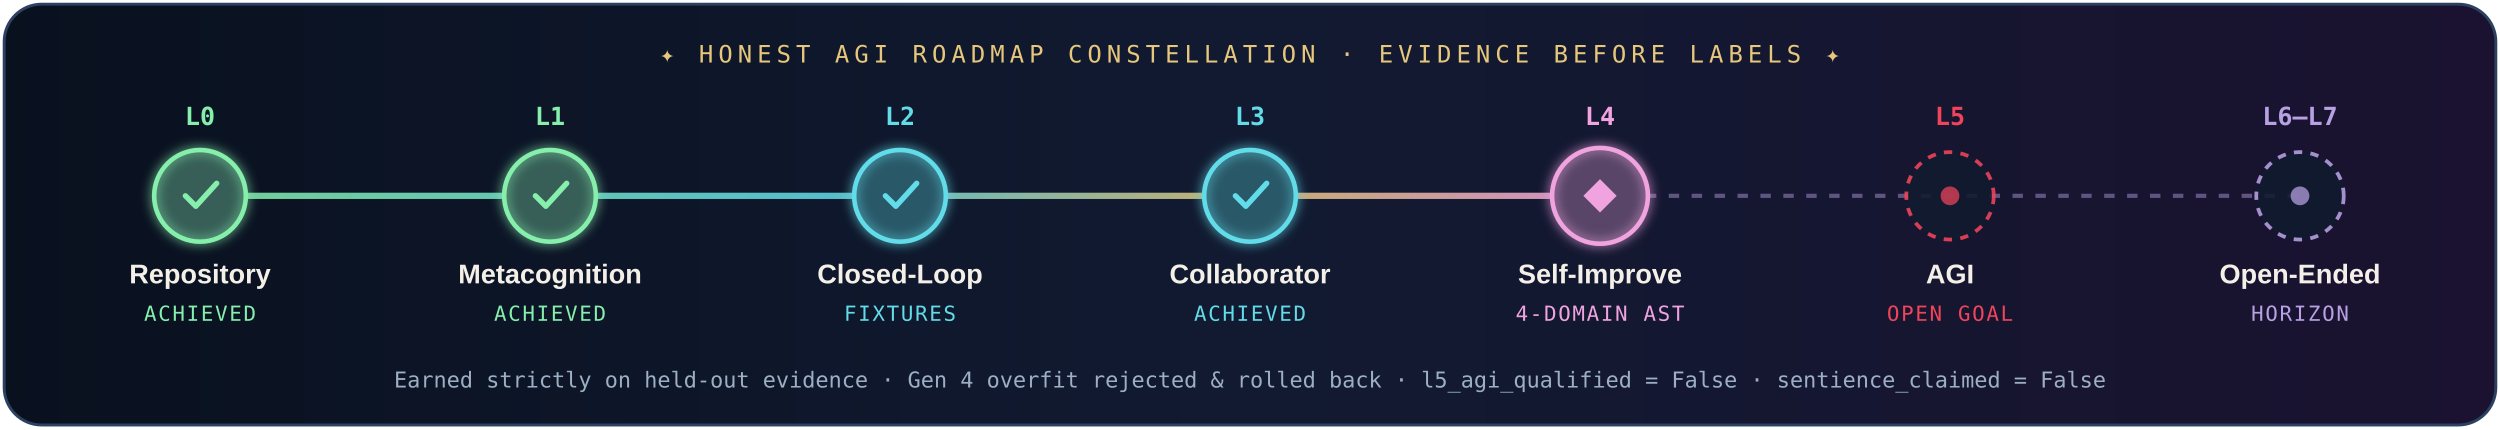
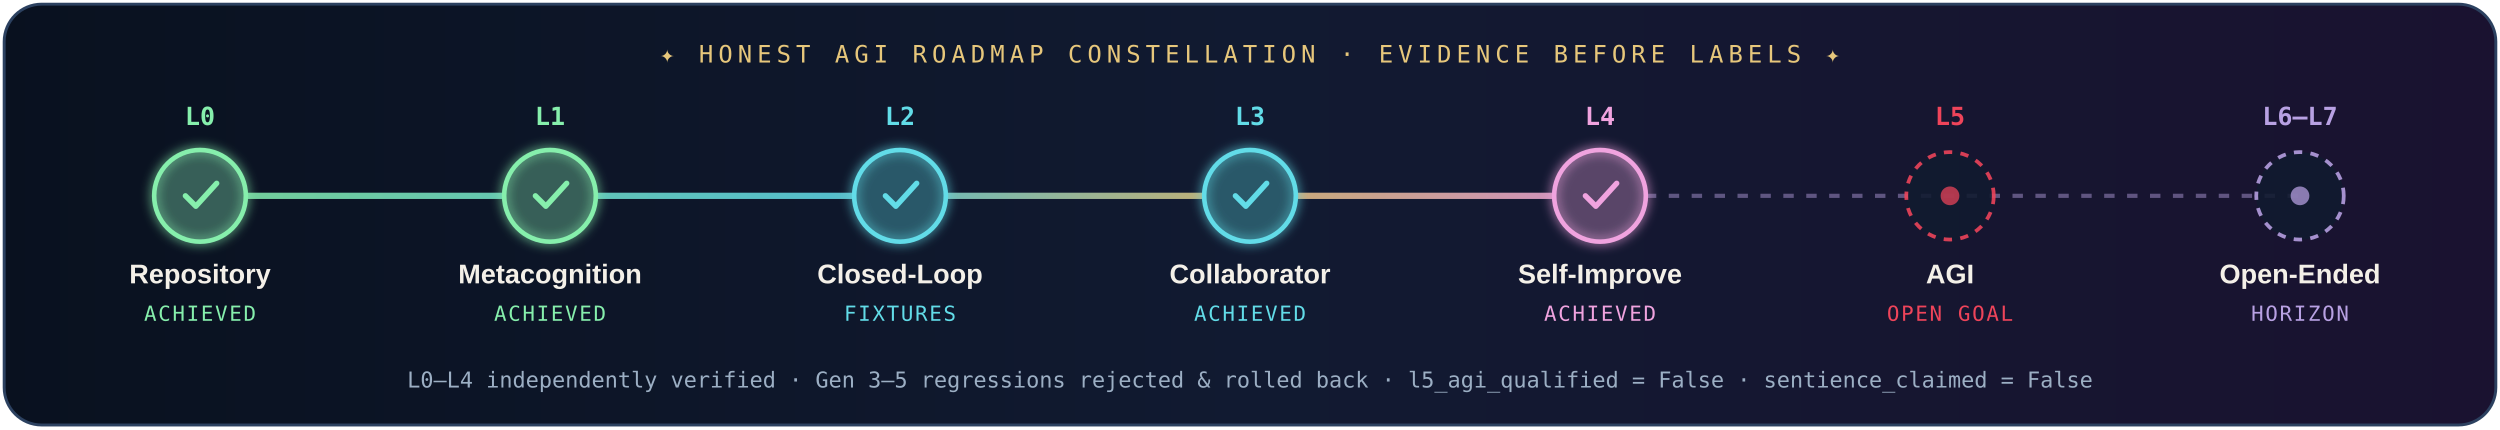
<svg xmlns="http://www.w3.org/2000/svg" viewBox="0 0 1200 206" width="1200" height="206" role="img" aria-label="Zoe Honest AGI Roadmap Progress from L0 Repository to L7 Open-Ended.">
  <defs>
    <linearGradient id="rbBg" x1="0%" y1="0%" x2="100%" y2="0%">
      <stop offset="0%" stop-color="#09111f" />
      <stop offset="50%" stop-color="#111a31" />
      <stop offset="100%" stop-color="#1a1230" />
    </linearGradient>
    <linearGradient id="trackDone" gradientUnits="userSpaceOnUse" x1="96" y1="94" x2="768" y2="94">
      <stop offset="0%" stop-color="#86efac" />
      <stop offset="45%" stop-color="#62dce8" />
      <stop offset="75%" stop-color="#e7c77b" />
      <stop offset="100%" stop-color="#f0a3df" />
    </linearGradient>
    <filter id="glow" x="-50%" y="-50%" width="200%" height="200%">
      <feGaussianBlur stdDeviation="2.6" result="b" />
      <feMerge>
        <feMergeNode in="b" />
        <feMergeNode in="SourceGraphic" />
      </feMerge>
    </filter>
  </defs>
  <rect x="2" y="2" width="1196" height="202" rx="18" fill="url(#rbBg)" stroke="#2c4160" stroke-width="1.4" />
  <text x="600" y="30" text-anchor="middle" font-family="'JetBrains Mono', 'Fira Code', ui-monospace, SFMono-Regular, Menlo, monospace" font-size="11.5" letter-spacing="2.4" fill="#e7c77b">✦  HONEST AGI ROADMAP CONSTELLATION  ·  EVIDENCE BEFORE LABELS  ✦</text>
  <line x1="96" y1="94" x2="768" y2="94" stroke="url(#trackDone)" stroke-width="3" opacity="0.85" />
  <line x1="768" y1="94" x2="1104" y2="94" stroke="#b8a1e3" stroke-width="2" stroke-dasharray="5 6" opacity="0.45" />
  <g>
    <circle cx="96" cy="94" r="22" fill="#101a2e" />
    <circle cx="96" cy="94" r="22" fill="#86efac" fill-opacity="0.18" stroke="#86efac" stroke-width="2.2" filter="url(#glow)" />
    <path d="M 89,94 L 94,99 L 104,88" fill="none" stroke="#86efac" stroke-width="2.6" stroke-linecap="round" stroke-linejoin="round" />
    <text x="96" y="60" text-anchor="middle" font-family="'JetBrains Mono', 'Fira Code', ui-monospace, SFMono-Regular, Menlo, monospace" font-size="12" font-weight="700" fill="#86efac">L0</text>
    <text x="96" y="136" text-anchor="middle" font-family="'Segoe UI', -apple-system, BlinkMacSystemFont, 'Helvetica Neue', Arial, sans-serif" font-size="13" font-weight="600" fill="#f4f0e8">Repository</text>
    <text x="96" y="154" text-anchor="middle" font-family="'JetBrains Mono', 'Fira Code', ui-monospace, SFMono-Regular, Menlo, monospace" font-size="10" letter-spacing="0.8" fill="#86efac">ACHIEVED</text>
  </g>
  <g>
    <circle cx="264" cy="94" r="22" fill="#101a2e" />
    <circle cx="264" cy="94" r="22" fill="#86efac" fill-opacity="0.18" stroke="#86efac" stroke-width="2.2" filter="url(#glow)" />
    <path d="M 257,94 L 262,99 L 272,88" fill="none" stroke="#86efac" stroke-width="2.6" stroke-linecap="round" stroke-linejoin="round" />
    <text x="264" y="60" text-anchor="middle" font-family="'JetBrains Mono', 'Fira Code', ui-monospace, SFMono-Regular, Menlo, monospace" font-size="12" font-weight="700" fill="#86efac">L1</text>
    <text x="264" y="136" text-anchor="middle" font-family="'Segoe UI', -apple-system, BlinkMacSystemFont, 'Helvetica Neue', Arial, sans-serif" font-size="13" font-weight="600" fill="#f4f0e8">Metacognition</text>
    <text x="264" y="154" text-anchor="middle" font-family="'JetBrains Mono', 'Fira Code', ui-monospace, SFMono-Regular, Menlo, monospace" font-size="10" letter-spacing="0.8" fill="#86efac">ACHIEVED</text>
  </g>
  <g>
    <circle cx="432" cy="94" r="22" fill="#101a2e" />
    <circle cx="432" cy="94" r="22" fill="#62dce8" fill-opacity="0.18" stroke="#62dce8" stroke-width="2.2" filter="url(#glow)" />
    <path d="M 425,94 L 430,99 L 440,88" fill="none" stroke="#62dce8" stroke-width="2.6" stroke-linecap="round" stroke-linejoin="round" />
    <text x="432" y="60" text-anchor="middle" font-family="'JetBrains Mono', 'Fira Code', ui-monospace, SFMono-Regular, Menlo, monospace" font-size="12" font-weight="700" fill="#62dce8">L2</text>
    <text x="432" y="136" text-anchor="middle" font-family="'Segoe UI', -apple-system, BlinkMacSystemFont, 'Helvetica Neue', Arial, sans-serif" font-size="13" font-weight="600" fill="#f4f0e8">Closed-Loop</text>
    <text x="432" y="154" text-anchor="middle" font-family="'JetBrains Mono', 'Fira Code', ui-monospace, SFMono-Regular, Menlo, monospace" font-size="10" letter-spacing="0.8" fill="#62dce8">FIXTURES</text>
  </g>
  <g>
    <circle cx="600" cy="94" r="22" fill="#101a2e" />
    <circle cx="600" cy="94" r="22" fill="#62dce8" fill-opacity="0.18" stroke="#62dce8" stroke-width="2.2" filter="url(#glow)" />
    <path d="M 593,94 L 598,99 L 608,88" fill="none" stroke="#62dce8" stroke-width="2.6" stroke-linecap="round" stroke-linejoin="round" />
    <text x="600" y="60" text-anchor="middle" font-family="'JetBrains Mono', 'Fira Code', ui-monospace, SFMono-Regular, Menlo, monospace" font-size="12" font-weight="700" fill="#62dce8">L3</text>
    <text x="600" y="136" text-anchor="middle" font-family="'Segoe UI', -apple-system, BlinkMacSystemFont, 'Helvetica Neue', Arial, sans-serif" font-size="13" font-weight="600" fill="#f4f0e8">Collaborator</text>
    <text x="600" y="154" text-anchor="middle" font-family="'JetBrains Mono', 'Fira Code', ui-monospace, SFMono-Regular, Menlo, monospace" font-size="10" letter-spacing="0.8" fill="#62dce8">ACHIEVED</text>
  </g>
  <g>
-     <circle cx="768" cy="94" r="23" fill="#101a2e" />
-     <circle cx="768" cy="94" r="23" fill="#f0a3df" fill-opacity="0.18" stroke="#f0a3df" stroke-width="2.2" filter="url(#glow)">
-       <animate attributeName="r" values="21;24;21" dur="3.0s" repeatCount="indefinite" />
-     </circle>
-     <polygon points="768,86 776,94 768,102 760,94" fill="#f0a3df" />
+     <circle cx="768" cy="94" r="22" fill="#101a2e" />
+     <circle cx="768" cy="94" r="22" fill="#f0a3df" fill-opacity="0.18" stroke="#f0a3df" stroke-width="2.2" filter="url(#glow)" />
+     <path d="M 761,94 L 766,99 L 776,88" fill="none" stroke="#f0a3df" stroke-width="2.6" stroke-linecap="round" stroke-linejoin="round" />
    <text x="768" y="60" text-anchor="middle" font-family="'JetBrains Mono', 'Fira Code', ui-monospace, SFMono-Regular, Menlo, monospace" font-size="12" font-weight="700" fill="#f0a3df">L4</text>
    <text x="768" y="136" text-anchor="middle" font-family="'Segoe UI', -apple-system, BlinkMacSystemFont, 'Helvetica Neue', Arial, sans-serif" font-size="13" font-weight="600" fill="#f4f0e8">Self-Improve</text>
-     <text x="768" y="154" text-anchor="middle" font-family="'JetBrains Mono', 'Fira Code', ui-monospace, SFMono-Regular, Menlo, monospace" font-size="10" letter-spacing="0.8" fill="#f0a3df">4-DOMAIN AST</text>
+     <text x="768" y="154" text-anchor="middle" font-family="'JetBrains Mono', 'Fira Code', ui-monospace, SFMono-Regular, Menlo, monospace" font-size="10" letter-spacing="0.8" fill="#f0a3df">ACHIEVED</text>
  </g>
  <g>
    <circle cx="936" cy="94" r="21" fill="#101a2e" stroke="#ef445a" stroke-width="1.8" stroke-dasharray="4 4" opacity="0.88" />
    <circle cx="936" cy="94" r="4.5" fill="#ef445a" opacity="0.72" />
    <text x="936" y="60" text-anchor="middle" font-family="'JetBrains Mono', 'Fira Code', ui-monospace, SFMono-Regular, Menlo, monospace" font-size="12" font-weight="700" fill="#ef445a">L5</text>
    <text x="936" y="136" text-anchor="middle" font-family="'Segoe UI', -apple-system, BlinkMacSystemFont, 'Helvetica Neue', Arial, sans-serif" font-size="13" font-weight="600" fill="#f4f0e8">AGI</text>
    <text x="936" y="154" text-anchor="middle" font-family="'JetBrains Mono', 'Fira Code', ui-monospace, SFMono-Regular, Menlo, monospace" font-size="10" letter-spacing="0.8" fill="#ef445a">OPEN GOAL</text>
  </g>
  <g>
    <circle cx="1104" cy="94" r="21" fill="#101a2e" stroke="#b8a1e3" stroke-width="1.8" stroke-dasharray="4 4" opacity="0.88" />
    <circle cx="1104" cy="94" r="4.5" fill="#b8a1e3" opacity="0.72" />
    <text x="1104" y="60" text-anchor="middle" font-family="'JetBrains Mono', 'Fira Code', ui-monospace, SFMono-Regular, Menlo, monospace" font-size="12" font-weight="700" fill="#b8a1e3">L6–L7</text>
    <text x="1104" y="136" text-anchor="middle" font-family="'Segoe UI', -apple-system, BlinkMacSystemFont, 'Helvetica Neue', Arial, sans-serif" font-size="13" font-weight="600" fill="#f4f0e8">Open-Ended</text>
    <text x="1104" y="154" text-anchor="middle" font-family="'JetBrains Mono', 'Fira Code', ui-monospace, SFMono-Regular, Menlo, monospace" font-size="10" letter-spacing="0.8" fill="#b8a1e3">HORIZON</text>
  </g>
  <text x="600" y="186" text-anchor="middle" font-family="'JetBrains Mono', 'Fira Code', ui-monospace, SFMono-Regular, Menlo, monospace" font-size="10.5" fill="#9cafc4">
-     Earned strictly on held-out evidence  ·  Gen 4 overfit rejected &amp; rolled back  ·  l5_agi_qualified = False  ·  sentience_claimed = False
+     L0–L4 independently verified  ·  Gen 3–5 regressions rejected &amp; rolled back  ·  l5_agi_qualified = False  ·  sentience_claimed = False
  </text>
</svg>
